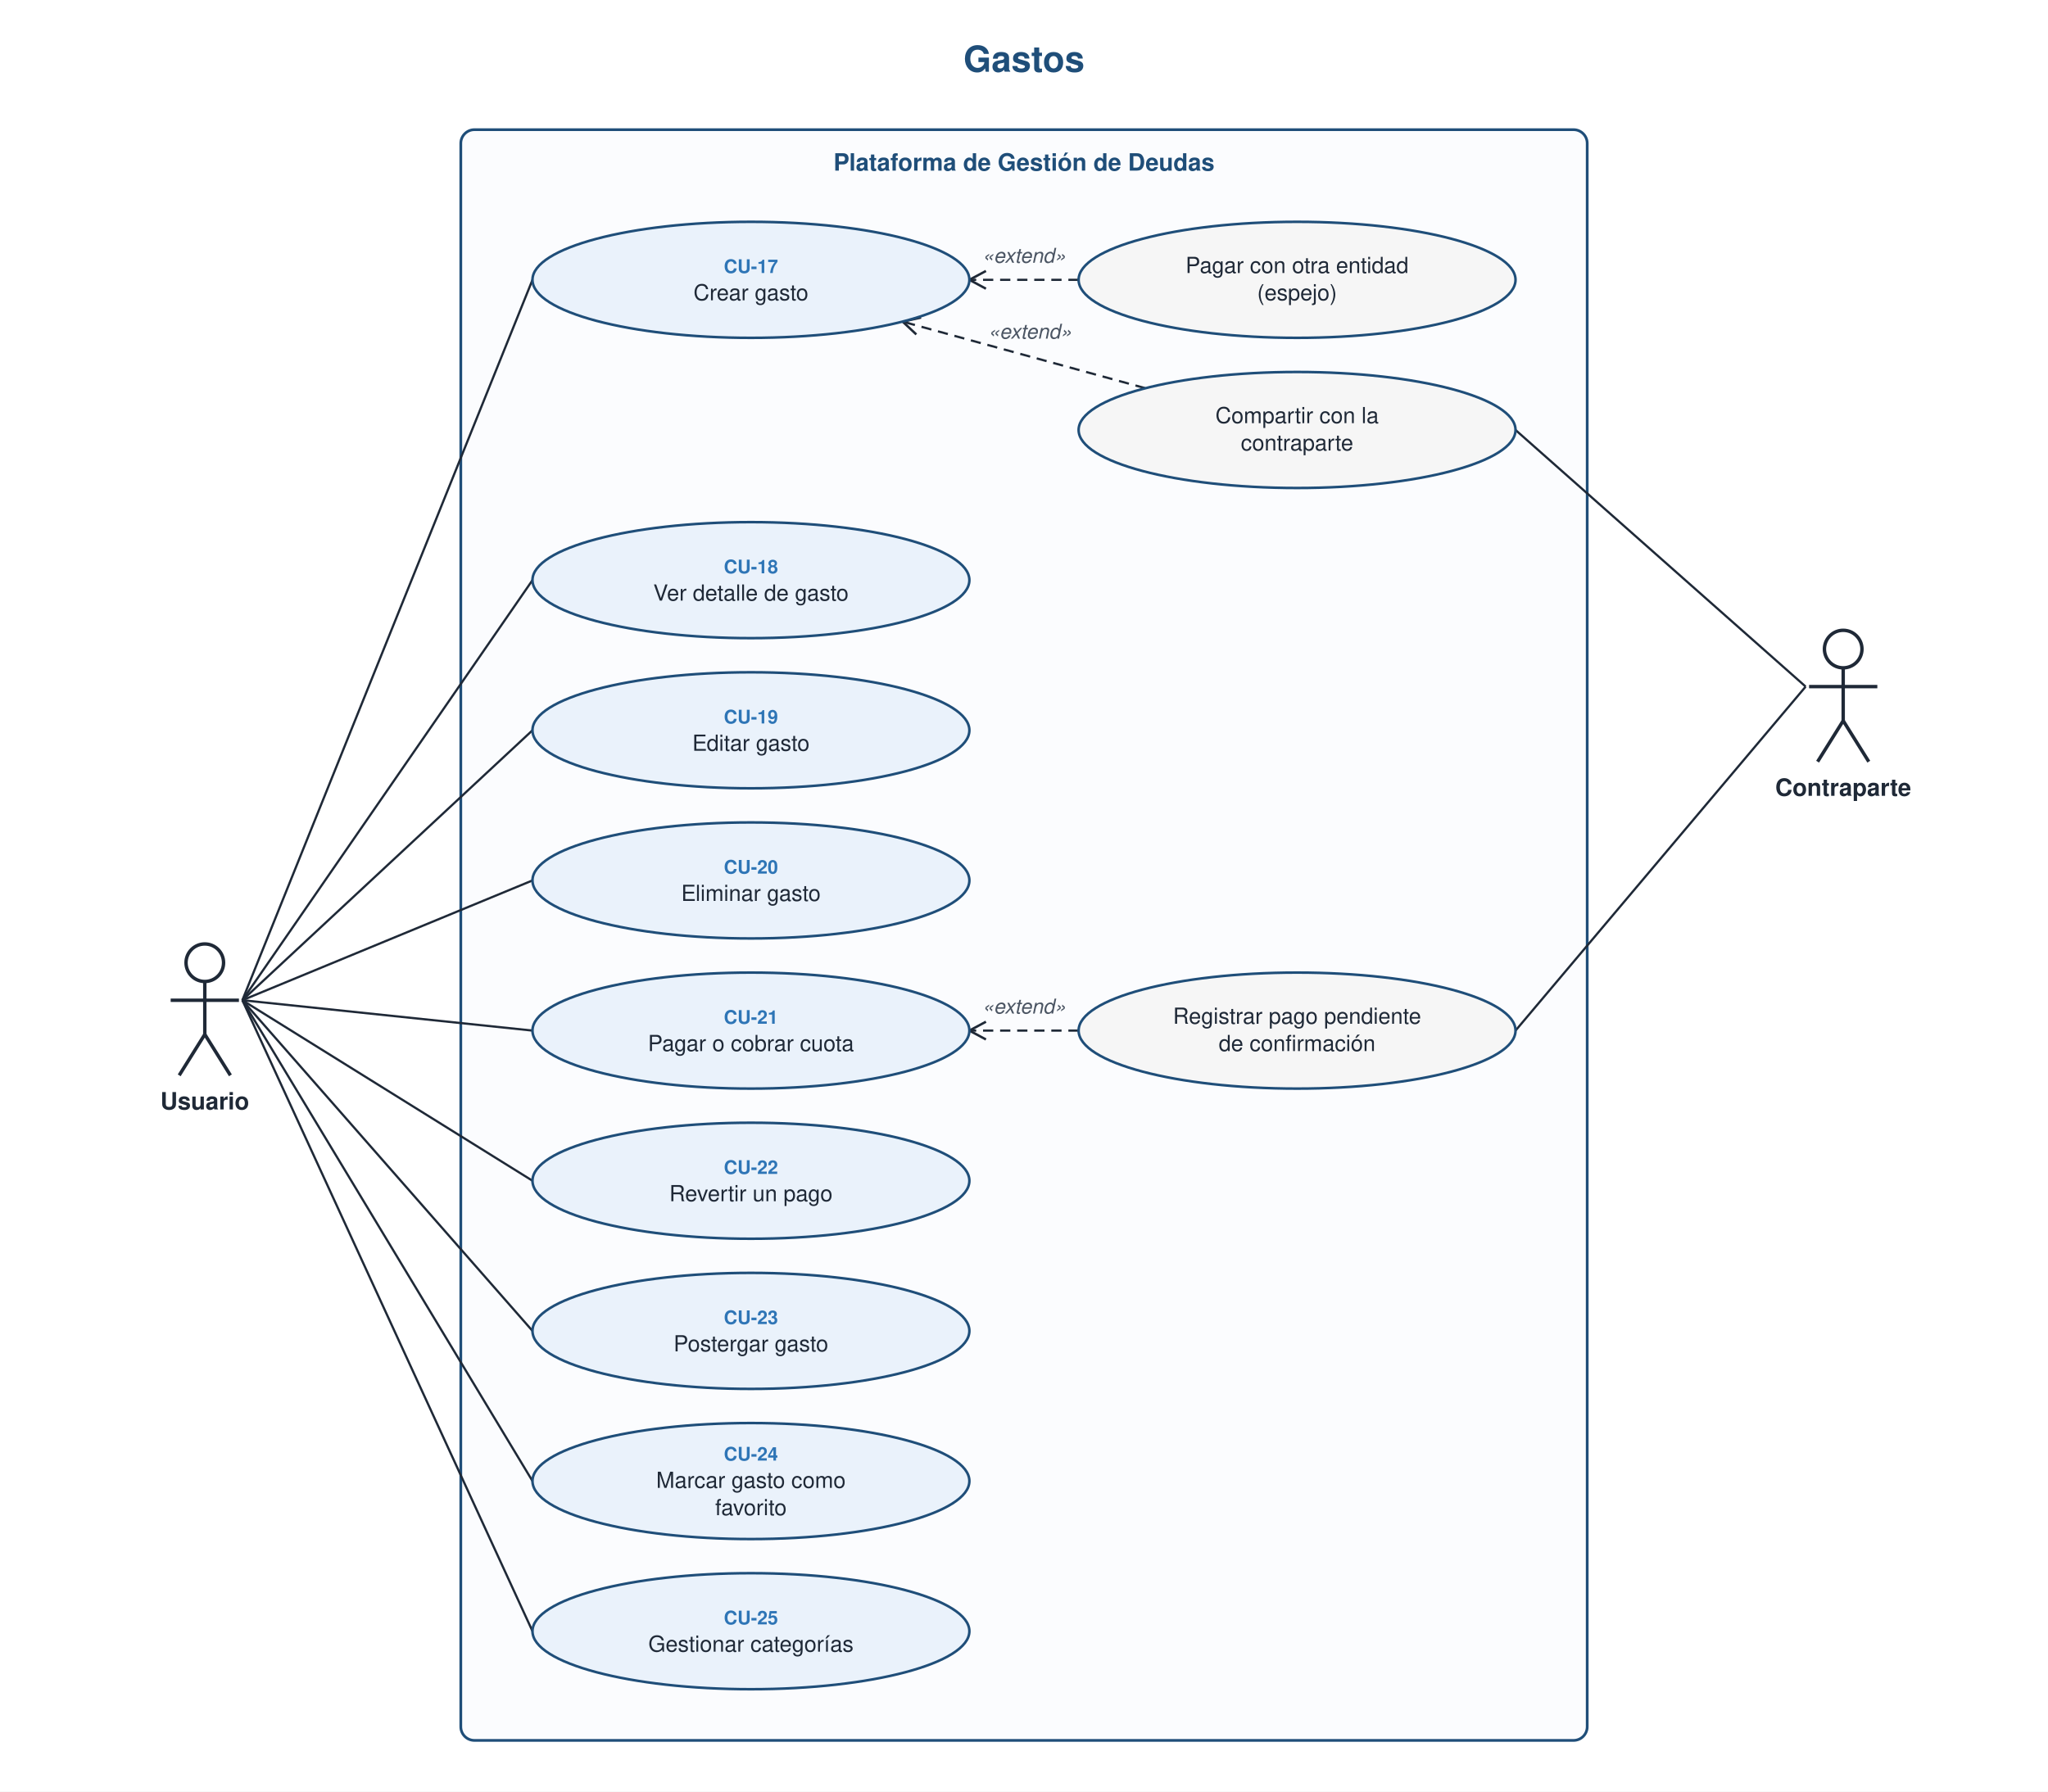
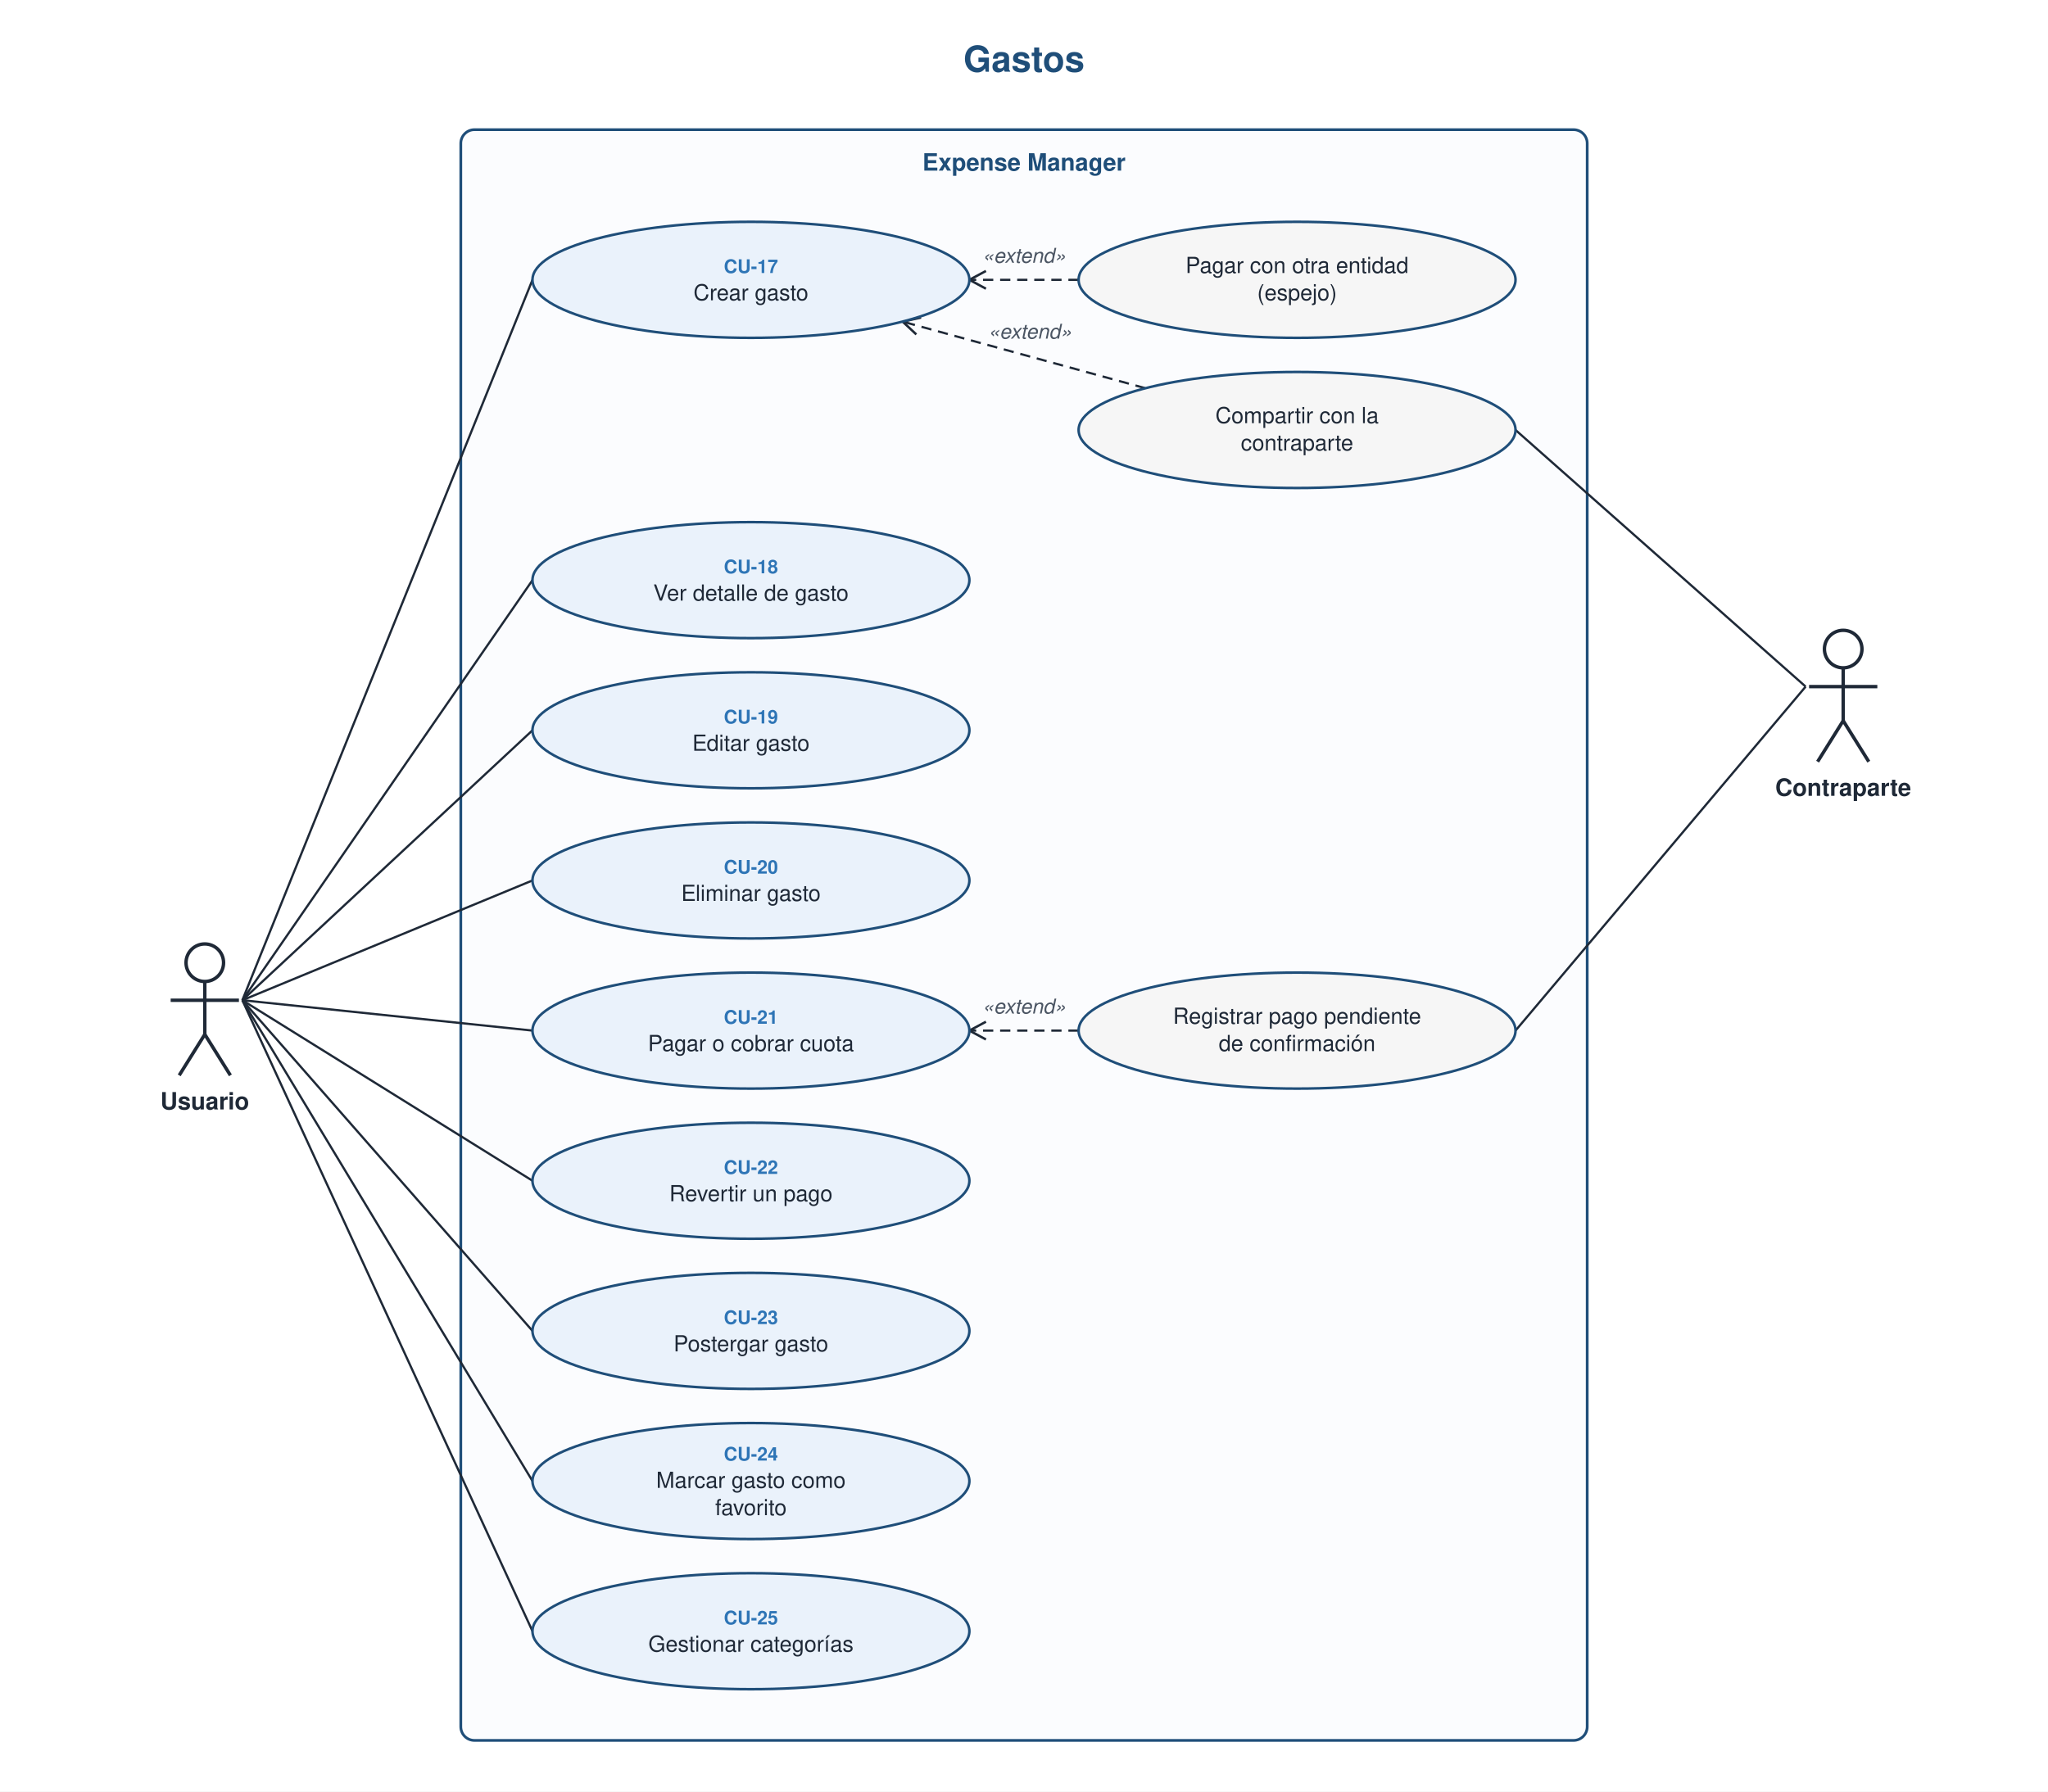
<svg xmlns="http://www.w3.org/2000/svg" width="1200" height="1050" viewBox="0 0 1200 1050" font-family="Helvetica">
  <rect width="1200" height="1050" fill="white" />
  <text x="600.0" y="42" font-size="21" font-weight="bold" text-anchor="middle" fill="#1F4E79">Gastos</text>
  <rect x="270" y="76" width="660" height="944" rx="8" fill="#FBFCFE" stroke="#1F4E79" stroke-width="1.6" />
-   <text x="600.0" y="100" font-size="14" font-weight="bold" text-anchor="middle" fill="#1F4E79">Plataforma de Gestión de Deudas</text>
+   <text x="600.0" y="100" font-size="14" font-weight="bold" text-anchor="middle" fill="#1F4E79">Expense Manager</text>
  <line x1="142.0" y1="586.2" x2="312.0" y2="164.0" stroke="#1F2937" stroke-width="1.3" />
  <line x1="142.0" y1="586.2" x2="312.0" y2="340.0" stroke="#1F2937" stroke-width="1.3" />
  <line x1="142.0" y1="586.2" x2="312.0" y2="428.0" stroke="#1F2937" stroke-width="1.3" />
  <line x1="142.0" y1="586.2" x2="312.0" y2="516.0" stroke="#1F2937" stroke-width="1.3" />
  <line x1="142.0" y1="586.2" x2="312.0" y2="604.0" stroke="#1F2937" stroke-width="1.3" />
  <line x1="142.0" y1="586.2" x2="312.0" y2="692.0" stroke="#1F2937" stroke-width="1.3" />
  <line x1="142.0" y1="586.2" x2="312.0" y2="780.0" stroke="#1F2937" stroke-width="1.3" />
  <line x1="142.0" y1="586.2" x2="312.0" y2="868.0" stroke="#1F2937" stroke-width="1.3" />
  <line x1="142.0" y1="586.2" x2="312.0" y2="956.0" stroke="#1F2937" stroke-width="1.3" />
  <line x1="1058.0" y1="402.4" x2="888.0" y2="252.0" stroke="#1F2937" stroke-width="1.3" />
  <line x1="1058.0" y1="402.4" x2="888.0" y2="604.0" stroke="#1F2937" stroke-width="1.3" />
  <line x1="632.0" y1="164.0" x2="568.0" y2="164.0" stroke="#1F2937" stroke-width="1.3" stroke-dasharray="6,4" />
  <polyline points="577.7,158.8 568.0,164.0 577.7,169.2" fill="none" stroke="#1F2937" stroke-width="1.4" />
  <text x="600.0" y="154.0" font-size="12" font-style="italic" text-anchor="middle" fill="#4B5563">«extend»</text>
  <line x1="671.1" y1="227.5" x2="528.9" y2="188.5" stroke="#1F2937" stroke-width="1.3" stroke-dasharray="6,4" />
  <polyline points="539.7,186.1 528.9,188.5 536.9,196.0" fill="none" stroke="#1F2937" stroke-width="1.4" />
  <text x="603.447" y="198.465" font-size="12" font-style="italic" text-anchor="middle" fill="#4B5563">«extend»</text>
  <line x1="632.0" y1="604.0" x2="568.0" y2="604.0" stroke="#1F2937" stroke-width="1.3" stroke-dasharray="6,4" />
  <polyline points="577.7,598.8 568.0,604.0 577.7,609.2" fill="none" stroke="#1F2937" stroke-width="1.4" />
  <text x="600.0" y="594.0" font-size="12" font-style="italic" text-anchor="middle" fill="#4B5563">«extend»</text>
  <ellipse cx="440" cy="164.0" rx="128" ry="34" fill="#EAF2FB" stroke="#1F4E79" stroke-width="1.5" />
  <text x="440" y="160.0" text-anchor="middle" font-weight="bold" fill="#2E75B6" font-size="11">CU-17</text>
  <text x="440" y="176.0" text-anchor="middle" fill="#1F2937" font-size="13">Crear gasto</text>
  <ellipse cx="760" cy="164.0" rx="128" ry="34" fill="#F6F6F6" stroke="#1F4E79" stroke-width="1.5" />
  <text x="760" y="160.0" text-anchor="middle" fill="#1F2937" font-size="13">Pagar con otra entidad</text>
  <text x="760" y="176.0" text-anchor="middle" fill="#1F2937" font-size="13">(espejo)</text>
  <ellipse cx="760" cy="252.0" rx="128" ry="34" fill="#F6F6F6" stroke="#1F4E79" stroke-width="1.5" />
  <text x="760" y="248.0" text-anchor="middle" fill="#1F2937" font-size="13">Compartir con la</text>
  <text x="760" y="264.0" text-anchor="middle" fill="#1F2937" font-size="13">contraparte</text>
  <ellipse cx="440" cy="340.0" rx="128" ry="34" fill="#EAF2FB" stroke="#1F4E79" stroke-width="1.5" />
  <text x="440" y="336.0" text-anchor="middle" font-weight="bold" fill="#2E75B6" font-size="11">CU-18</text>
  <text x="440" y="352.0" text-anchor="middle" fill="#1F2937" font-size="13">Ver detalle de gasto</text>
  <ellipse cx="440" cy="428.0" rx="128" ry="34" fill="#EAF2FB" stroke="#1F4E79" stroke-width="1.5" />
  <text x="440" y="424.0" text-anchor="middle" font-weight="bold" fill="#2E75B6" font-size="11">CU-19</text>
  <text x="440" y="440.0" text-anchor="middle" fill="#1F2937" font-size="13">Editar gasto</text>
  <ellipse cx="440" cy="516.0" rx="128" ry="34" fill="#EAF2FB" stroke="#1F4E79" stroke-width="1.5" />
  <text x="440" y="512.0" text-anchor="middle" font-weight="bold" fill="#2E75B6" font-size="11">CU-20</text>
  <text x="440" y="528.0" text-anchor="middle" fill="#1F2937" font-size="13">Eliminar gasto</text>
  <ellipse cx="440" cy="604.0" rx="128" ry="34" fill="#EAF2FB" stroke="#1F4E79" stroke-width="1.5" />
  <text x="440" y="600.0" text-anchor="middle" font-weight="bold" fill="#2E75B6" font-size="11">CU-21</text>
  <text x="440" y="616.0" text-anchor="middle" fill="#1F2937" font-size="13">Pagar o cobrar cuota</text>
  <ellipse cx="760" cy="604.0" rx="128" ry="34" fill="#F6F6F6" stroke="#1F4E79" stroke-width="1.5" />
  <text x="760" y="600.0" text-anchor="middle" fill="#1F2937" font-size="13">Registrar pago pendiente</text>
  <text x="760" y="616.0" text-anchor="middle" fill="#1F2937" font-size="13">de confirmación</text>
  <ellipse cx="440" cy="692.0" rx="128" ry="34" fill="#EAF2FB" stroke="#1F4E79" stroke-width="1.5" />
  <text x="440" y="688.0" text-anchor="middle" font-weight="bold" fill="#2E75B6" font-size="11">CU-22</text>
  <text x="440" y="704.0" text-anchor="middle" fill="#1F2937" font-size="13">Revertir un pago</text>
  <ellipse cx="440" cy="780.0" rx="128" ry="34" fill="#EAF2FB" stroke="#1F4E79" stroke-width="1.5" />
  <text x="440" y="776.0" text-anchor="middle" font-weight="bold" fill="#2E75B6" font-size="11">CU-23</text>
  <text x="440" y="792.0" text-anchor="middle" fill="#1F2937" font-size="13">Postergar gasto</text>
  <ellipse cx="440" cy="868.0" rx="128" ry="34" fill="#EAF2FB" stroke="#1F4E79" stroke-width="1.5" />
  <text x="440" y="856.0" text-anchor="middle" font-weight="bold" fill="#2E75B6" font-size="11">CU-24</text>
  <text x="440" y="872.0" text-anchor="middle" fill="#1F2937" font-size="13">Marcar gasto como</text>
  <text x="440" y="888.0" text-anchor="middle" fill="#1F2937" font-size="13">favorito</text>
  <ellipse cx="440" cy="956.0" rx="128" ry="34" fill="#EAF2FB" stroke="#1F4E79" stroke-width="1.5" />
  <text x="440" y="952.0" text-anchor="middle" font-weight="bold" fill="#2E75B6" font-size="11">CU-25</text>
  <text x="440" y="968.0" text-anchor="middle" fill="#1F2937" font-size="13">Gestionar categorías</text>
  <circle cx="120" cy="564.222" r="11" stroke="#1F2937" stroke-width="2" fill="white" />
  <line x1="120" y1="575.222" x2="120" y2="606.222" stroke="#1F2937" stroke-width="2" fill="none" />
  <line x1="100" y1="586.222" x2="140" y2="586.222" stroke="#1F2937" stroke-width="2" fill="none" />
  <line x1="120" y1="606.222" x2="105" y2="630.222" stroke="#1F2937" stroke-width="2" fill="none" />
  <line x1="120" y1="606.222" x2="135" y2="630.222" stroke="#1F2937" stroke-width="2" fill="none" />
  <text x="120" y="650.222" font-size="14" font-weight="bold" text-anchor="middle" fill="#1F2937">Usuario</text>
  <circle cx="1080" cy="380.4" r="11" stroke="#1F2937" stroke-width="2" fill="white" />
  <line x1="1080" y1="391.4" x2="1080" y2="422.4" stroke="#1F2937" stroke-width="2" fill="none" />
  <line x1="1060" y1="402.4" x2="1100" y2="402.4" stroke="#1F2937" stroke-width="2" fill="none" />
  <line x1="1080" y1="422.4" x2="1065" y2="446.4" stroke="#1F2937" stroke-width="2" fill="none" />
  <line x1="1080" y1="422.4" x2="1095" y2="446.4" stroke="#1F2937" stroke-width="2" fill="none" />
  <text x="1080" y="466.4" font-size="14" font-weight="bold" text-anchor="middle" fill="#1F2937">Contraparte</text>
</svg>
